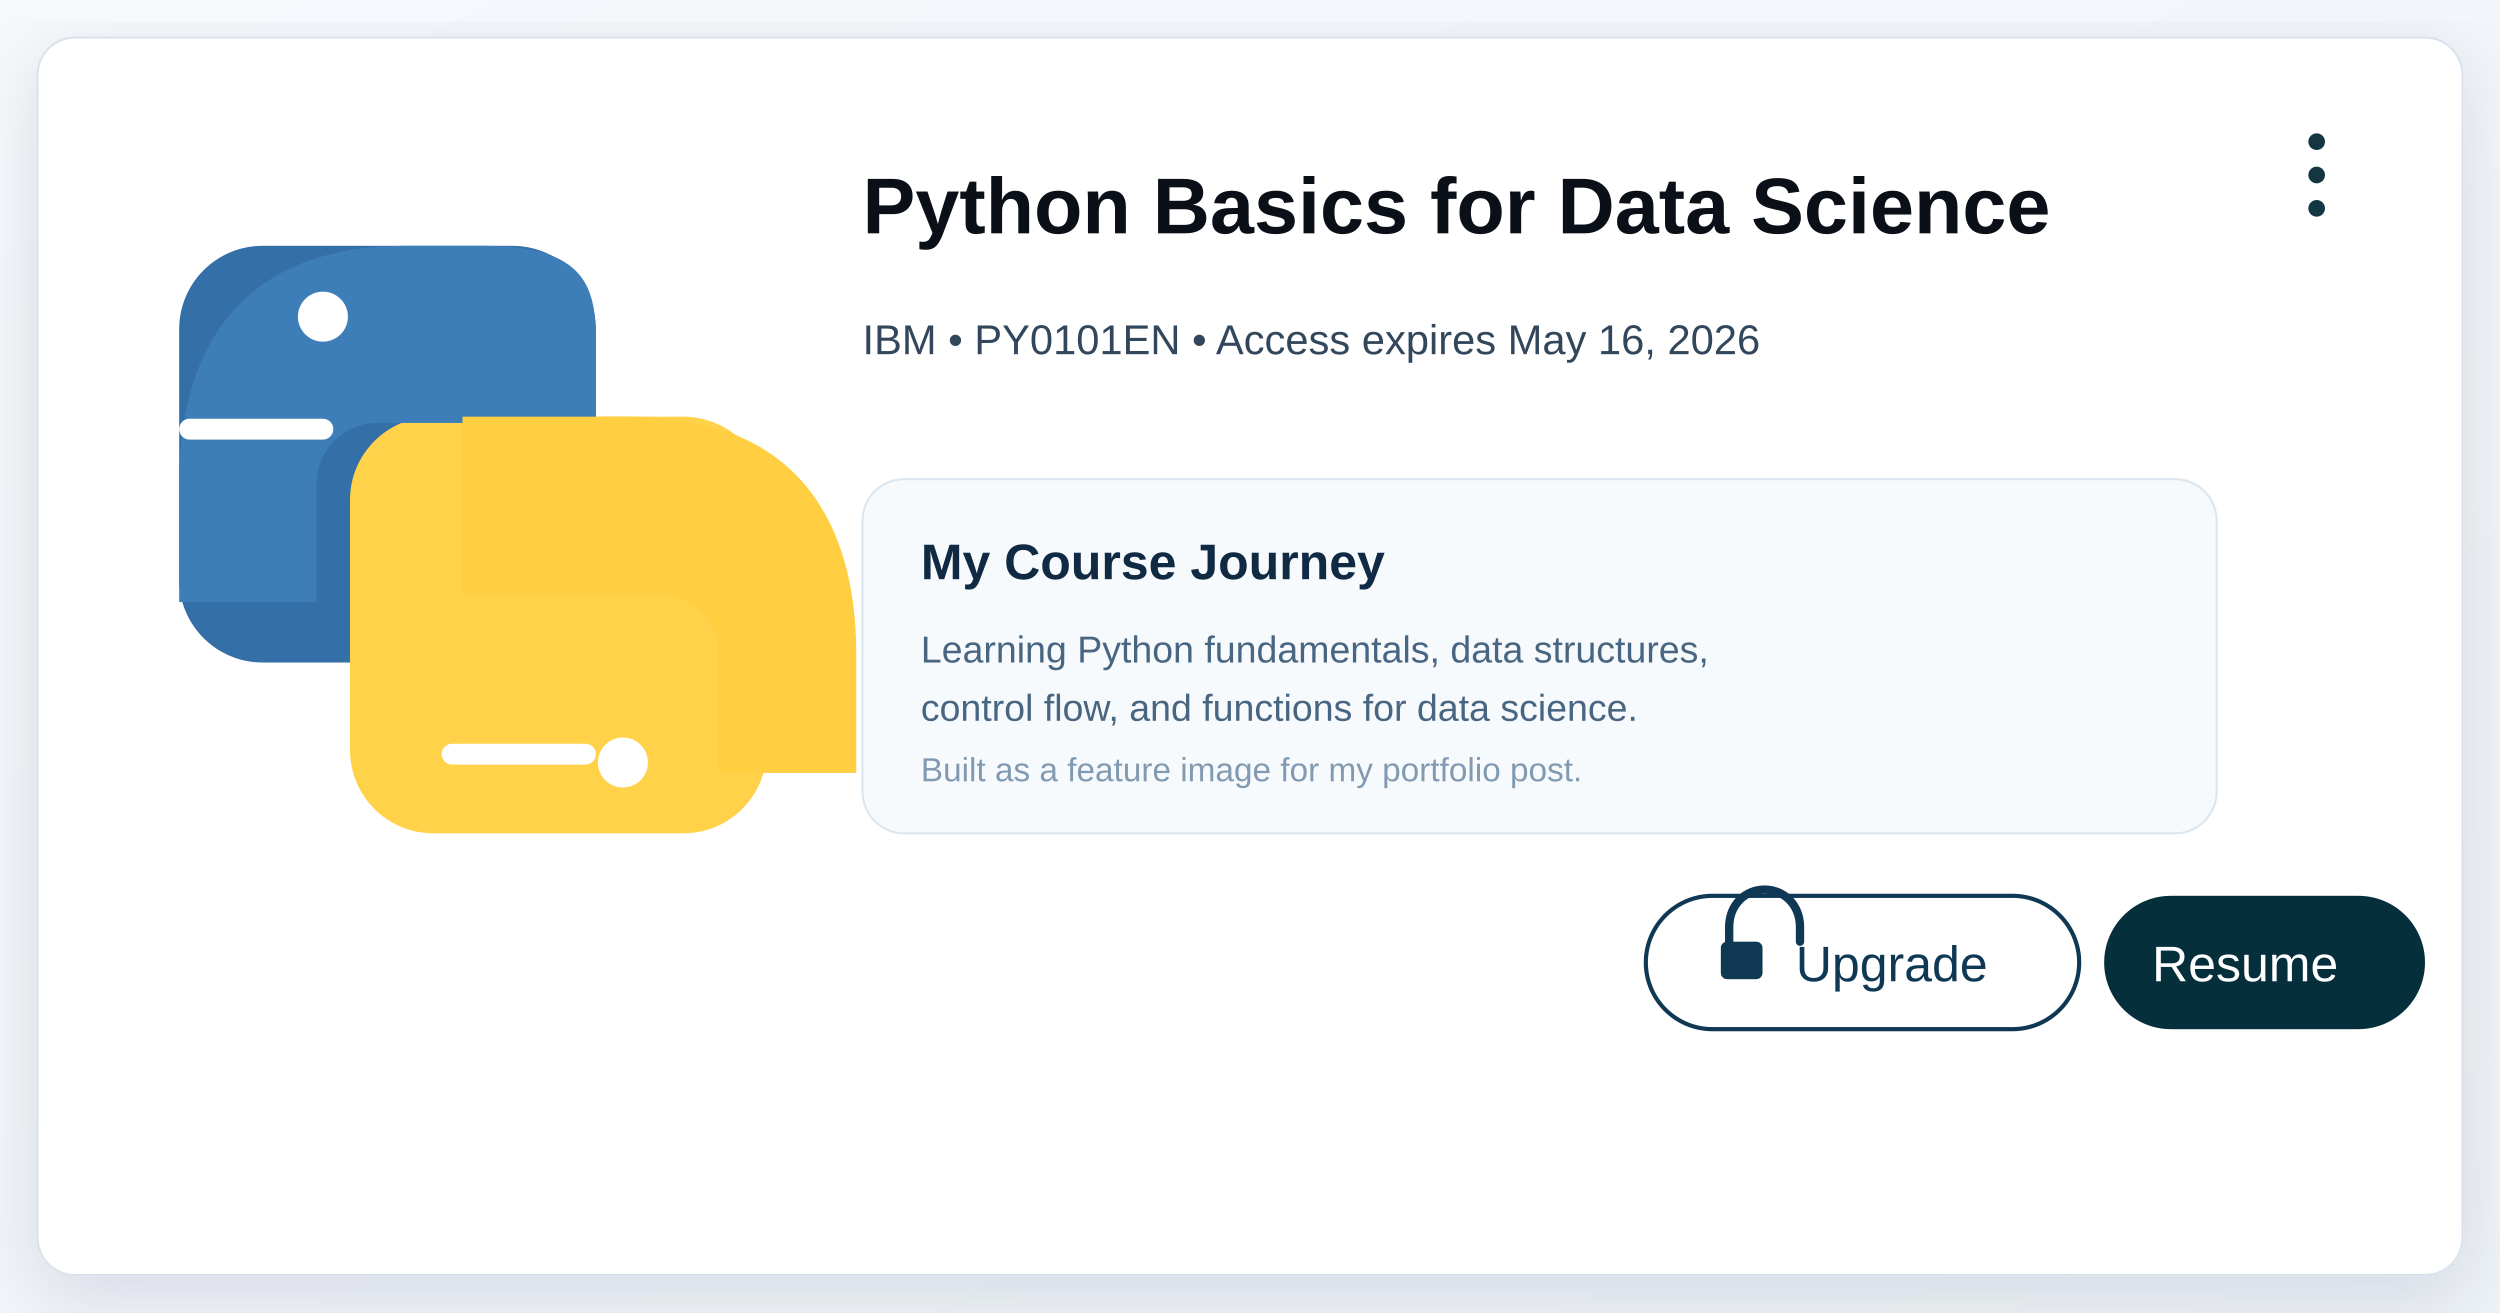
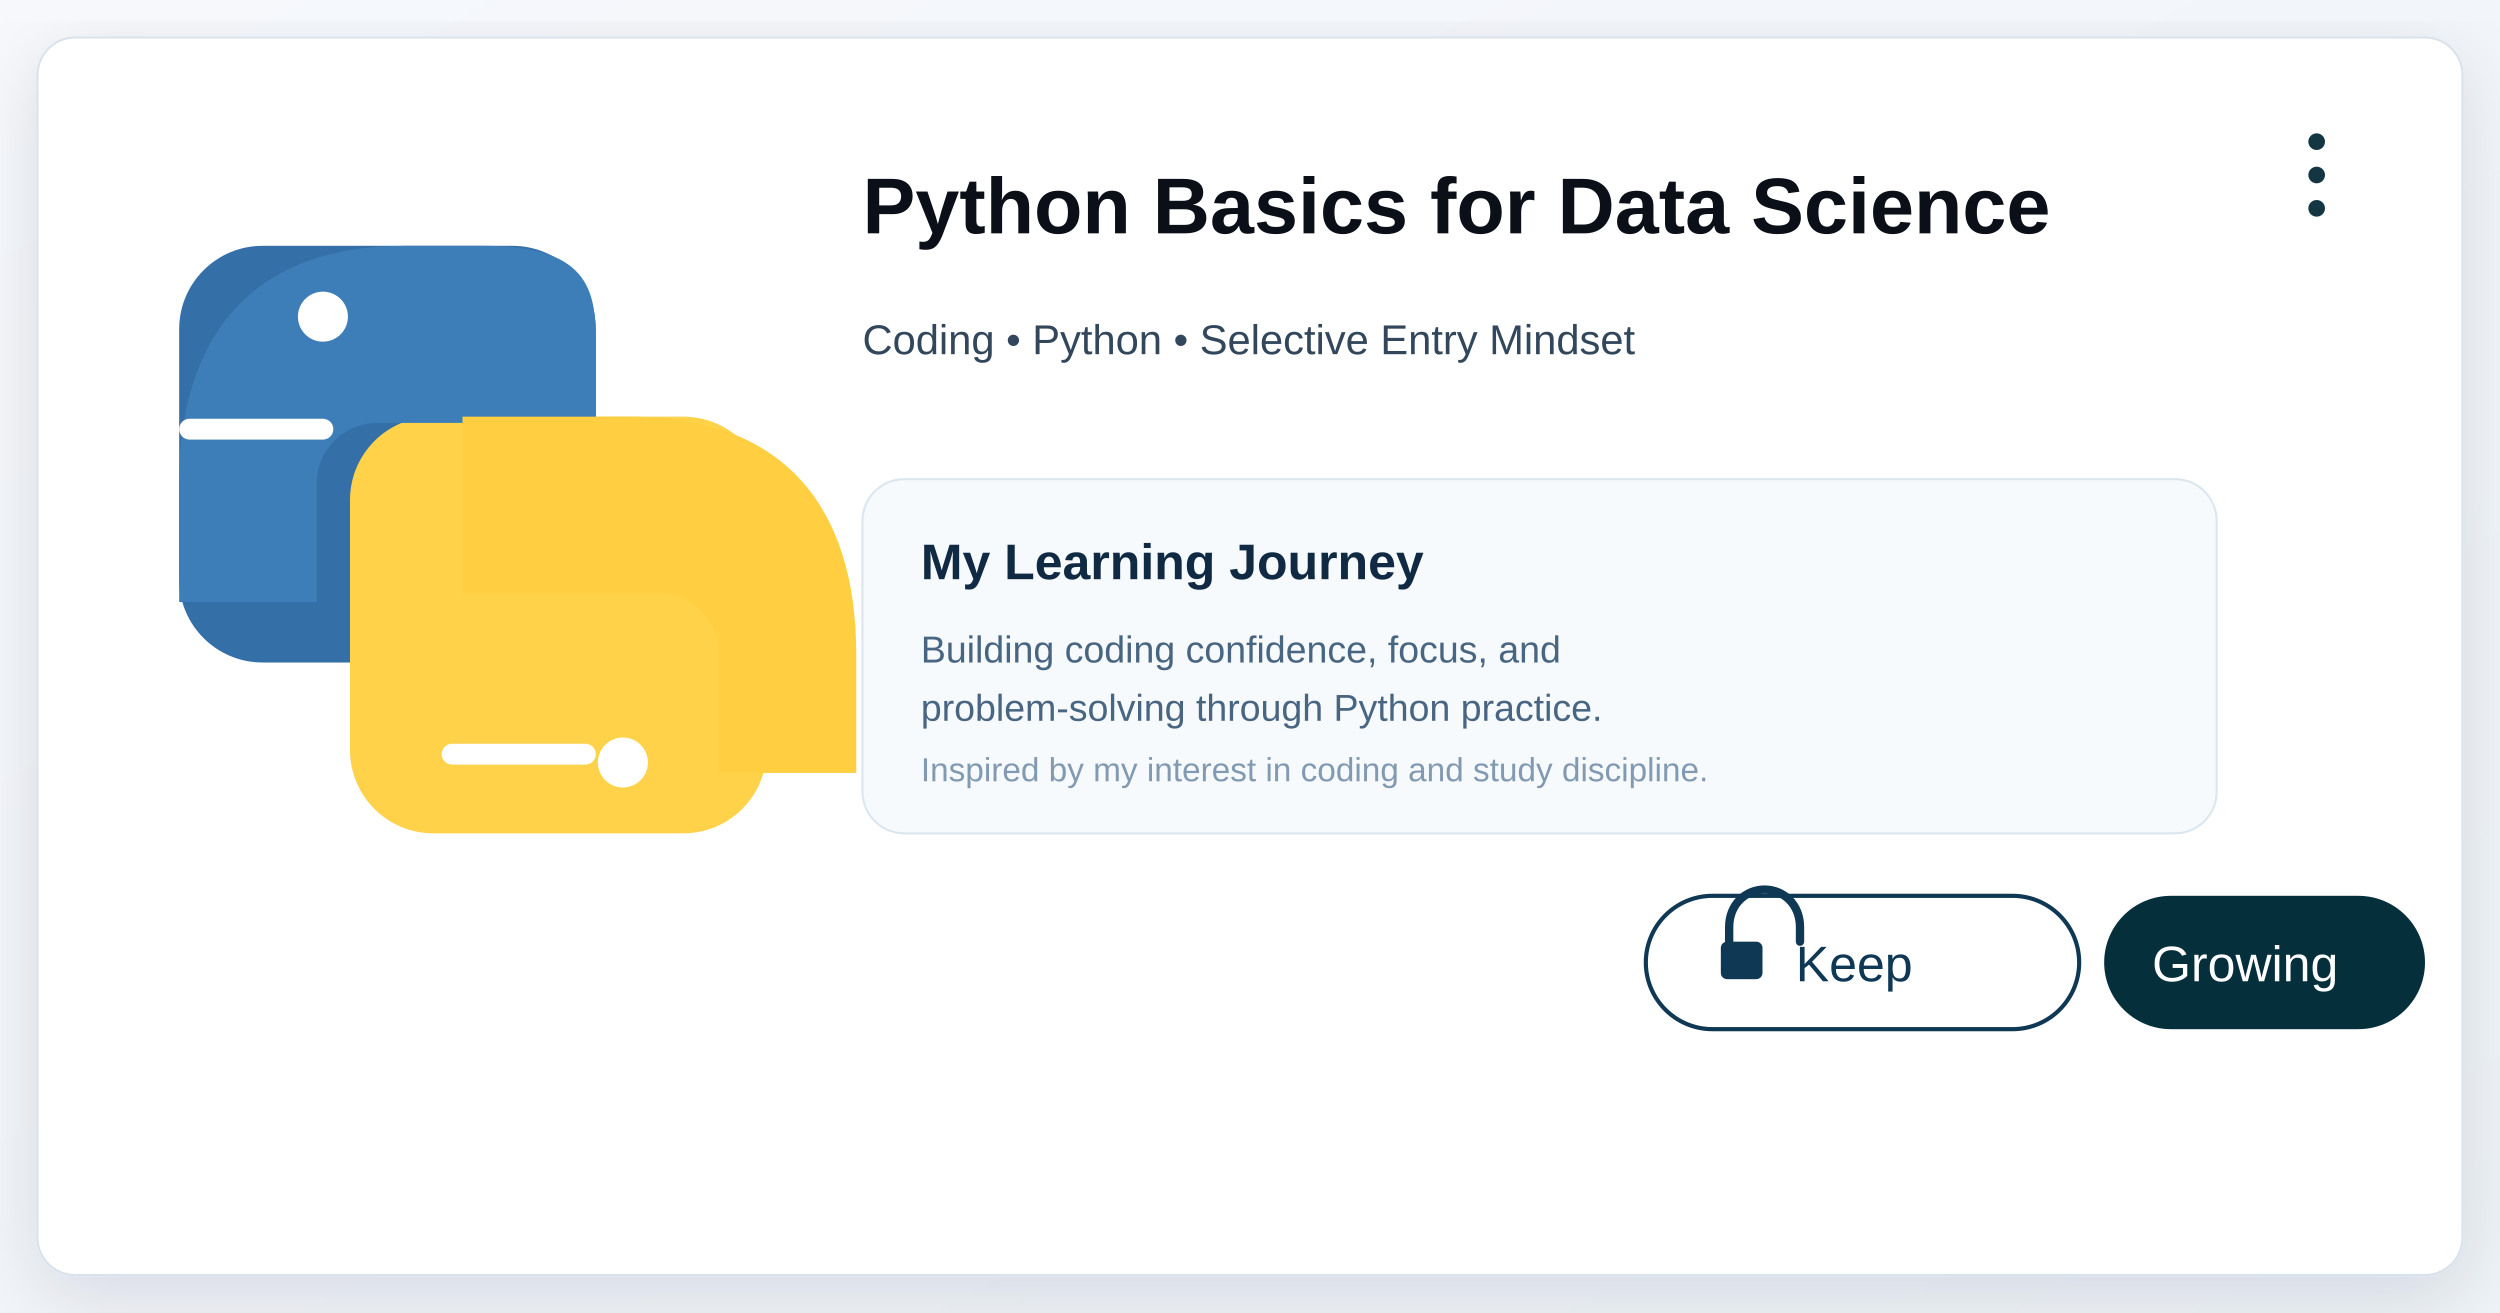
<svg xmlns="http://www.w3.org/2000/svg" width="1200" height="630" viewBox="0 0 1200 630" role="img" aria-labelledby="title desc">
  <defs>
    <linearGradient id="bg" x1="0" y1="0" x2="1" y2="1">
      <stop offset="0%" stop-color="#f6f8fc" />
      <stop offset="100%" stop-color="#eef3f8" />
    </linearGradient>
    <filter id="shadow" x="-20%" y="-20%" width="140%" height="140%">
      <feDropShadow dx="0" dy="10" stdDeviation="18" flood-color="#0b2940" flood-opacity="0.12" />
    </filter>
  </defs>
  <rect width="1200" height="630" fill="url(#bg)" />
  <rect x="18" y="18" width="1164" height="594" rx="18" fill="#ffffff" stroke="#d9e2ec" filter="url(#shadow)" />
  <g transform="translate(86 118)">
    <rect x="0" y="0" width="200" height="200" rx="40" fill="#356fa8" />
    <rect x="82" y="82" width="200" height="200" rx="40" fill="#ffd24a" />
    <path d="M147 0c52 0 53 24 53 48v37h-105c-16 0-29 13-29 29v57H0v-57C0 42 36 0 108 0h39z" fill="#3d7eb8" />
    <path d="M136 82h81c72 0 108 42 108 114v57h-66v-57c0-16-13-29-29-29H136V82z" fill="#ffcf41" />
    <circle cx="69" cy="34" r="12" fill="#ffffff" />
    <circle cx="213" cy="248" r="12" fill="#ffffff" />
    <rect x="0" y="83" width="74" height="10" rx="5" fill="#ffffff" />
    <rect x="126" y="239" width="74" height="10" rx="5" fill="#ffffff" />
  </g>
  <g transform="translate(414 112)">
    <text x="0" y="0" font-family="Segoe UI, Arial, sans-serif" font-size="38" font-weight="700" fill="#0a0f18">
      Python Basics for Data Science
    </text>
    <text x="0" y="58" font-family="Segoe UI, Arial, sans-serif" font-size="20" fill="#32475b">
-       IBM • PY0101EN • Access expires May 16, 2026
+       Coding • Python • Selective Entry Mindset
    </text>
    <g transform="translate(0 118)">
      <rect width="650" height="170" rx="20" fill="#f7fafc" stroke="#dbe6ef" />
      <text x="28" y="48" font-family="Segoe UI, Arial, sans-serif" font-size="24" font-weight="600" fill="#102a43">
-         My Course Journey
+         My Learning Journey
      </text>
      <text x="28" y="88" font-family="Segoe UI, Arial, sans-serif" font-size="18" fill="#486581">
-         Learning Python fundamentals, data structures,
+         Building coding confidence, focus, and
      </text>
      <text x="28" y="116" font-family="Segoe UI, Arial, sans-serif" font-size="18" fill="#486581">
-         control flow, and functions for data science.
+         problem-solving through Python practice.
      </text>
      <text x="28" y="145" font-family="Segoe UI, Arial, sans-serif" font-size="16" fill="#829ab1">
-         Built as a feature image for my portfolio post.
+         Inspired by my interest in coding and study discipline.
      </text>
    </g>
  </g>
  <g transform="translate(790 430)">
    <rect x="0" y="0" width="208" height="64" rx="32" fill="#ffffff" stroke="#0f3854" stroke-width="2" />
    <rect x="220" y="0" width="154" height="64" rx="32" fill="#052f3b" />
    <rect x="36" y="22" width="20" height="18" rx="3" fill="#0f3854" />
    <path d="M40 22v-7c0-11 8-18 17-18s17 7 17 18v7" fill="none" stroke="#0f3854" stroke-width="4" stroke-linecap="round" />
    <text x="72" y="41" font-family="Segoe UI, Arial, sans-serif" font-size="24" fill="#0f3854">
-       Upgrade
+       Keep
    </text>
    <text x="243" y="41" font-family="Segoe UI, Arial, sans-serif" font-size="24" fill="#ffffff">
-       Resume
+       Growing
    </text>
  </g>
  <g transform="translate(1112 68)" fill="#143642">
    <circle cx="0" cy="0" r="4" />
    <circle cx="0" cy="16" r="4" />
    <circle cx="0" cy="32" r="4" />
  </g>
</svg>
